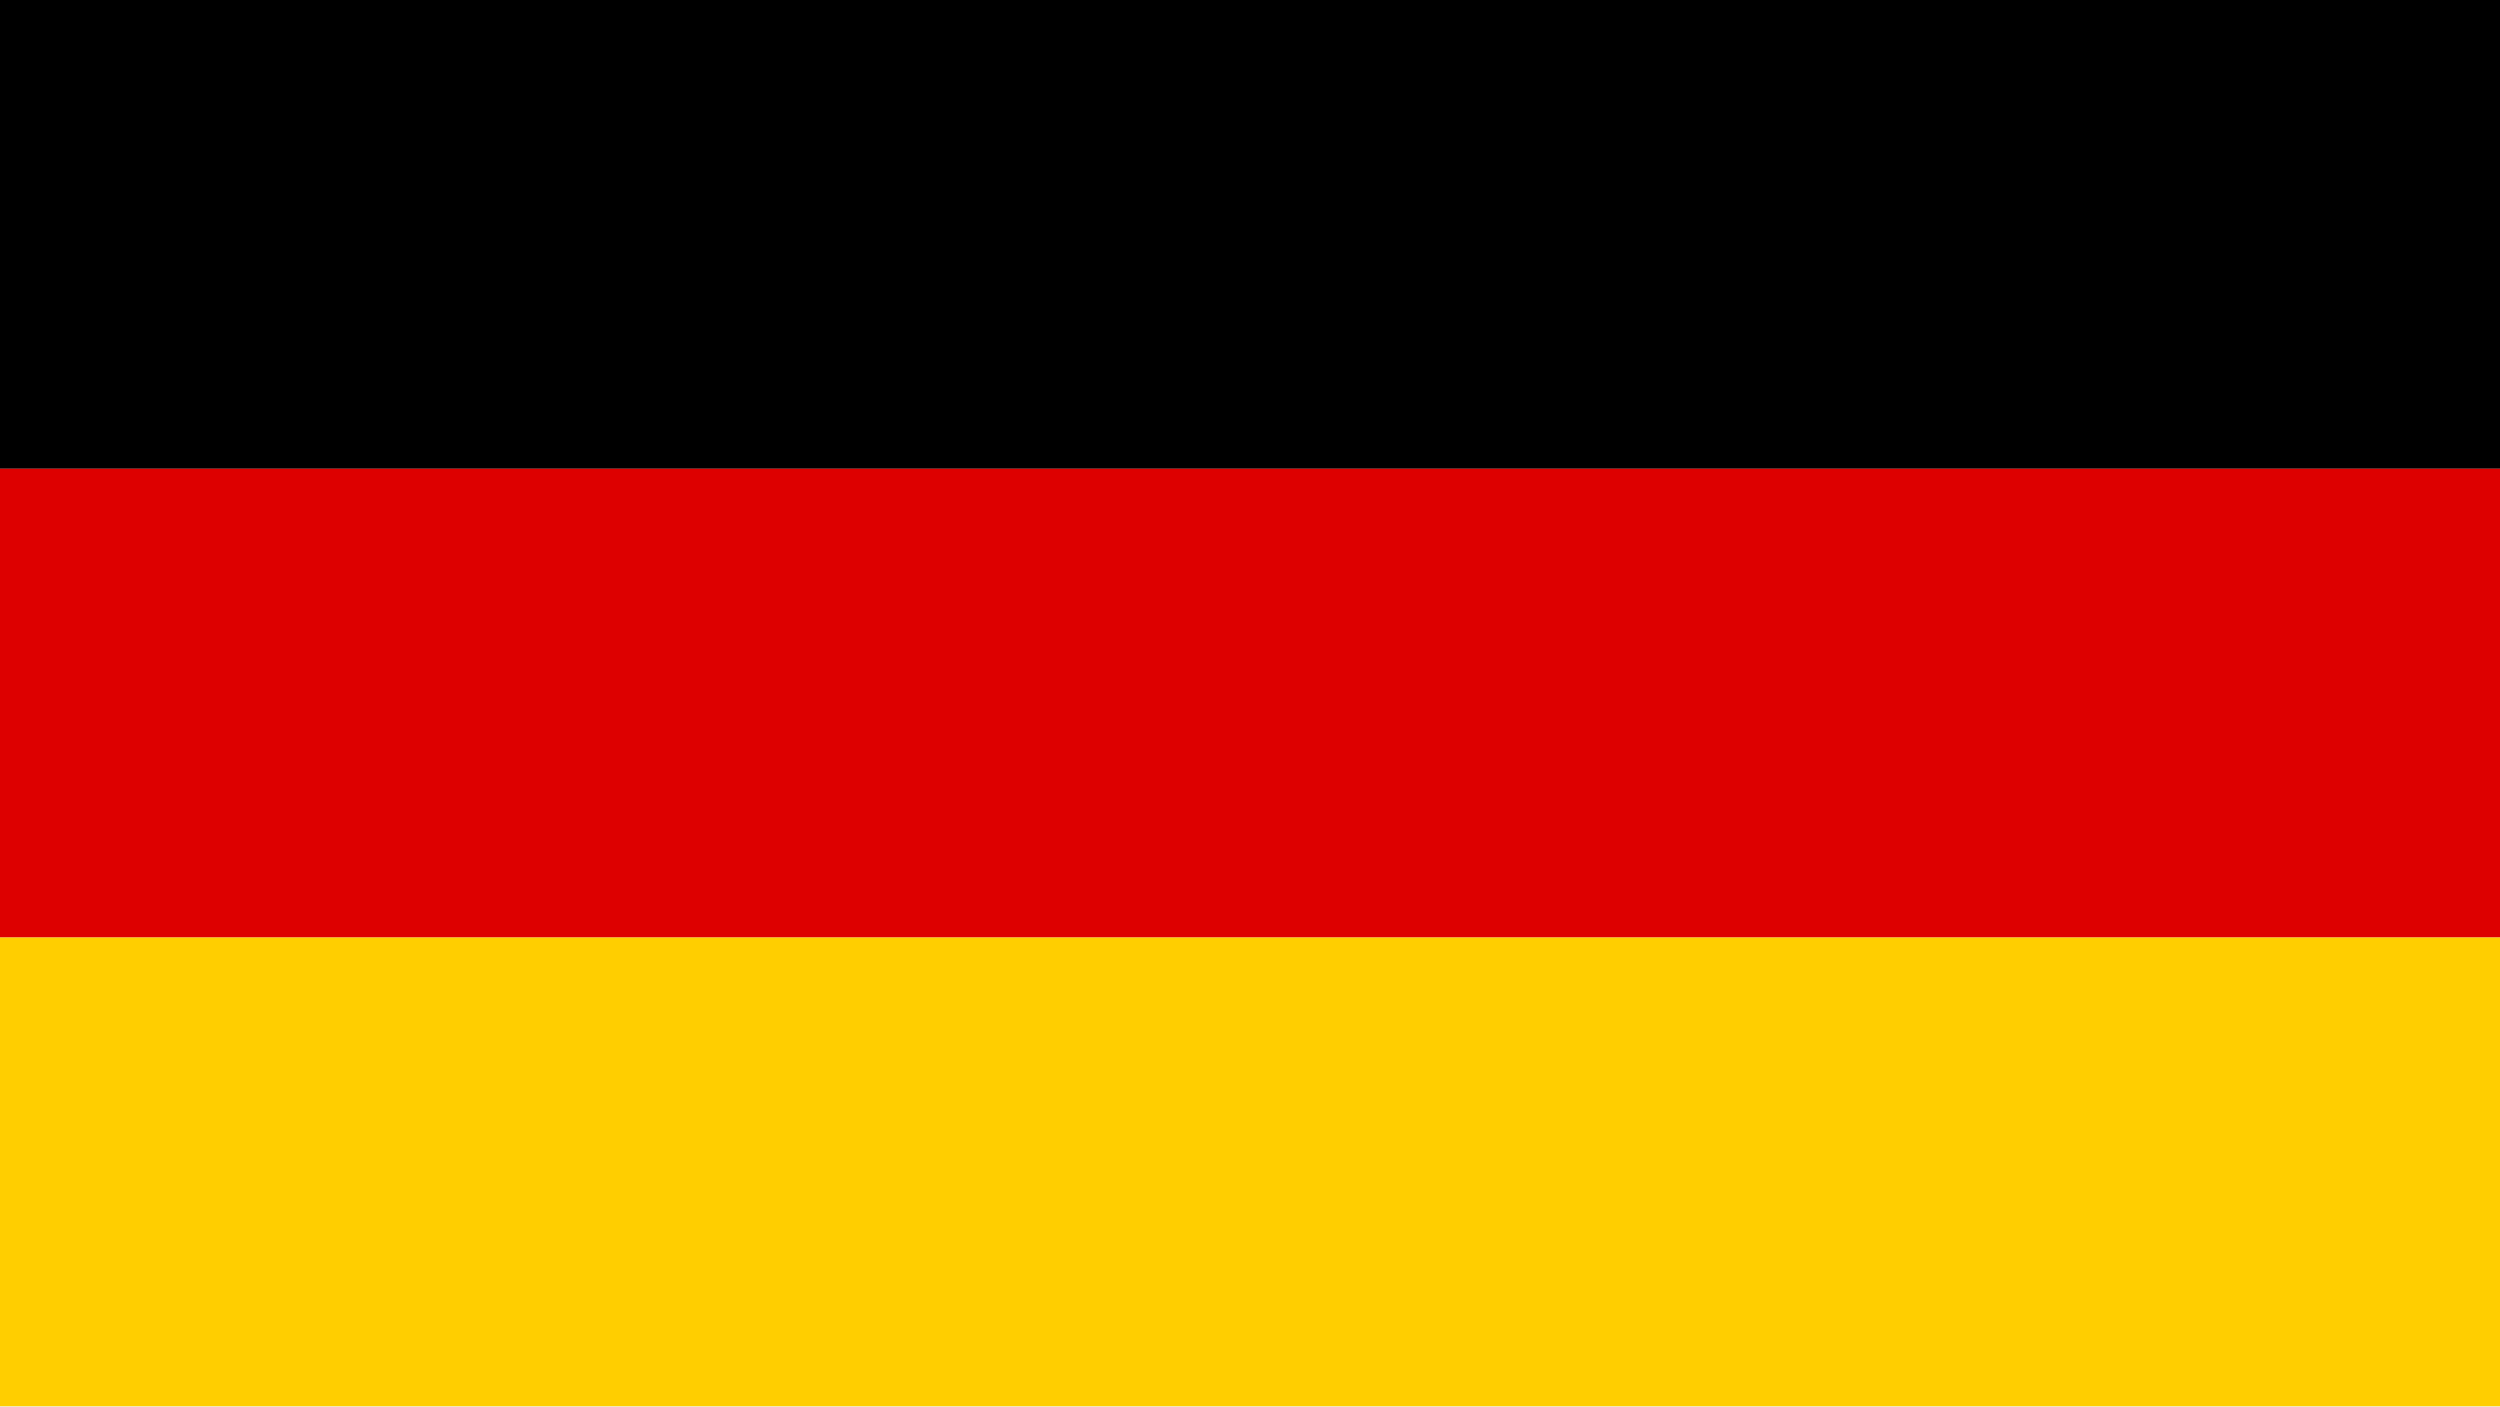
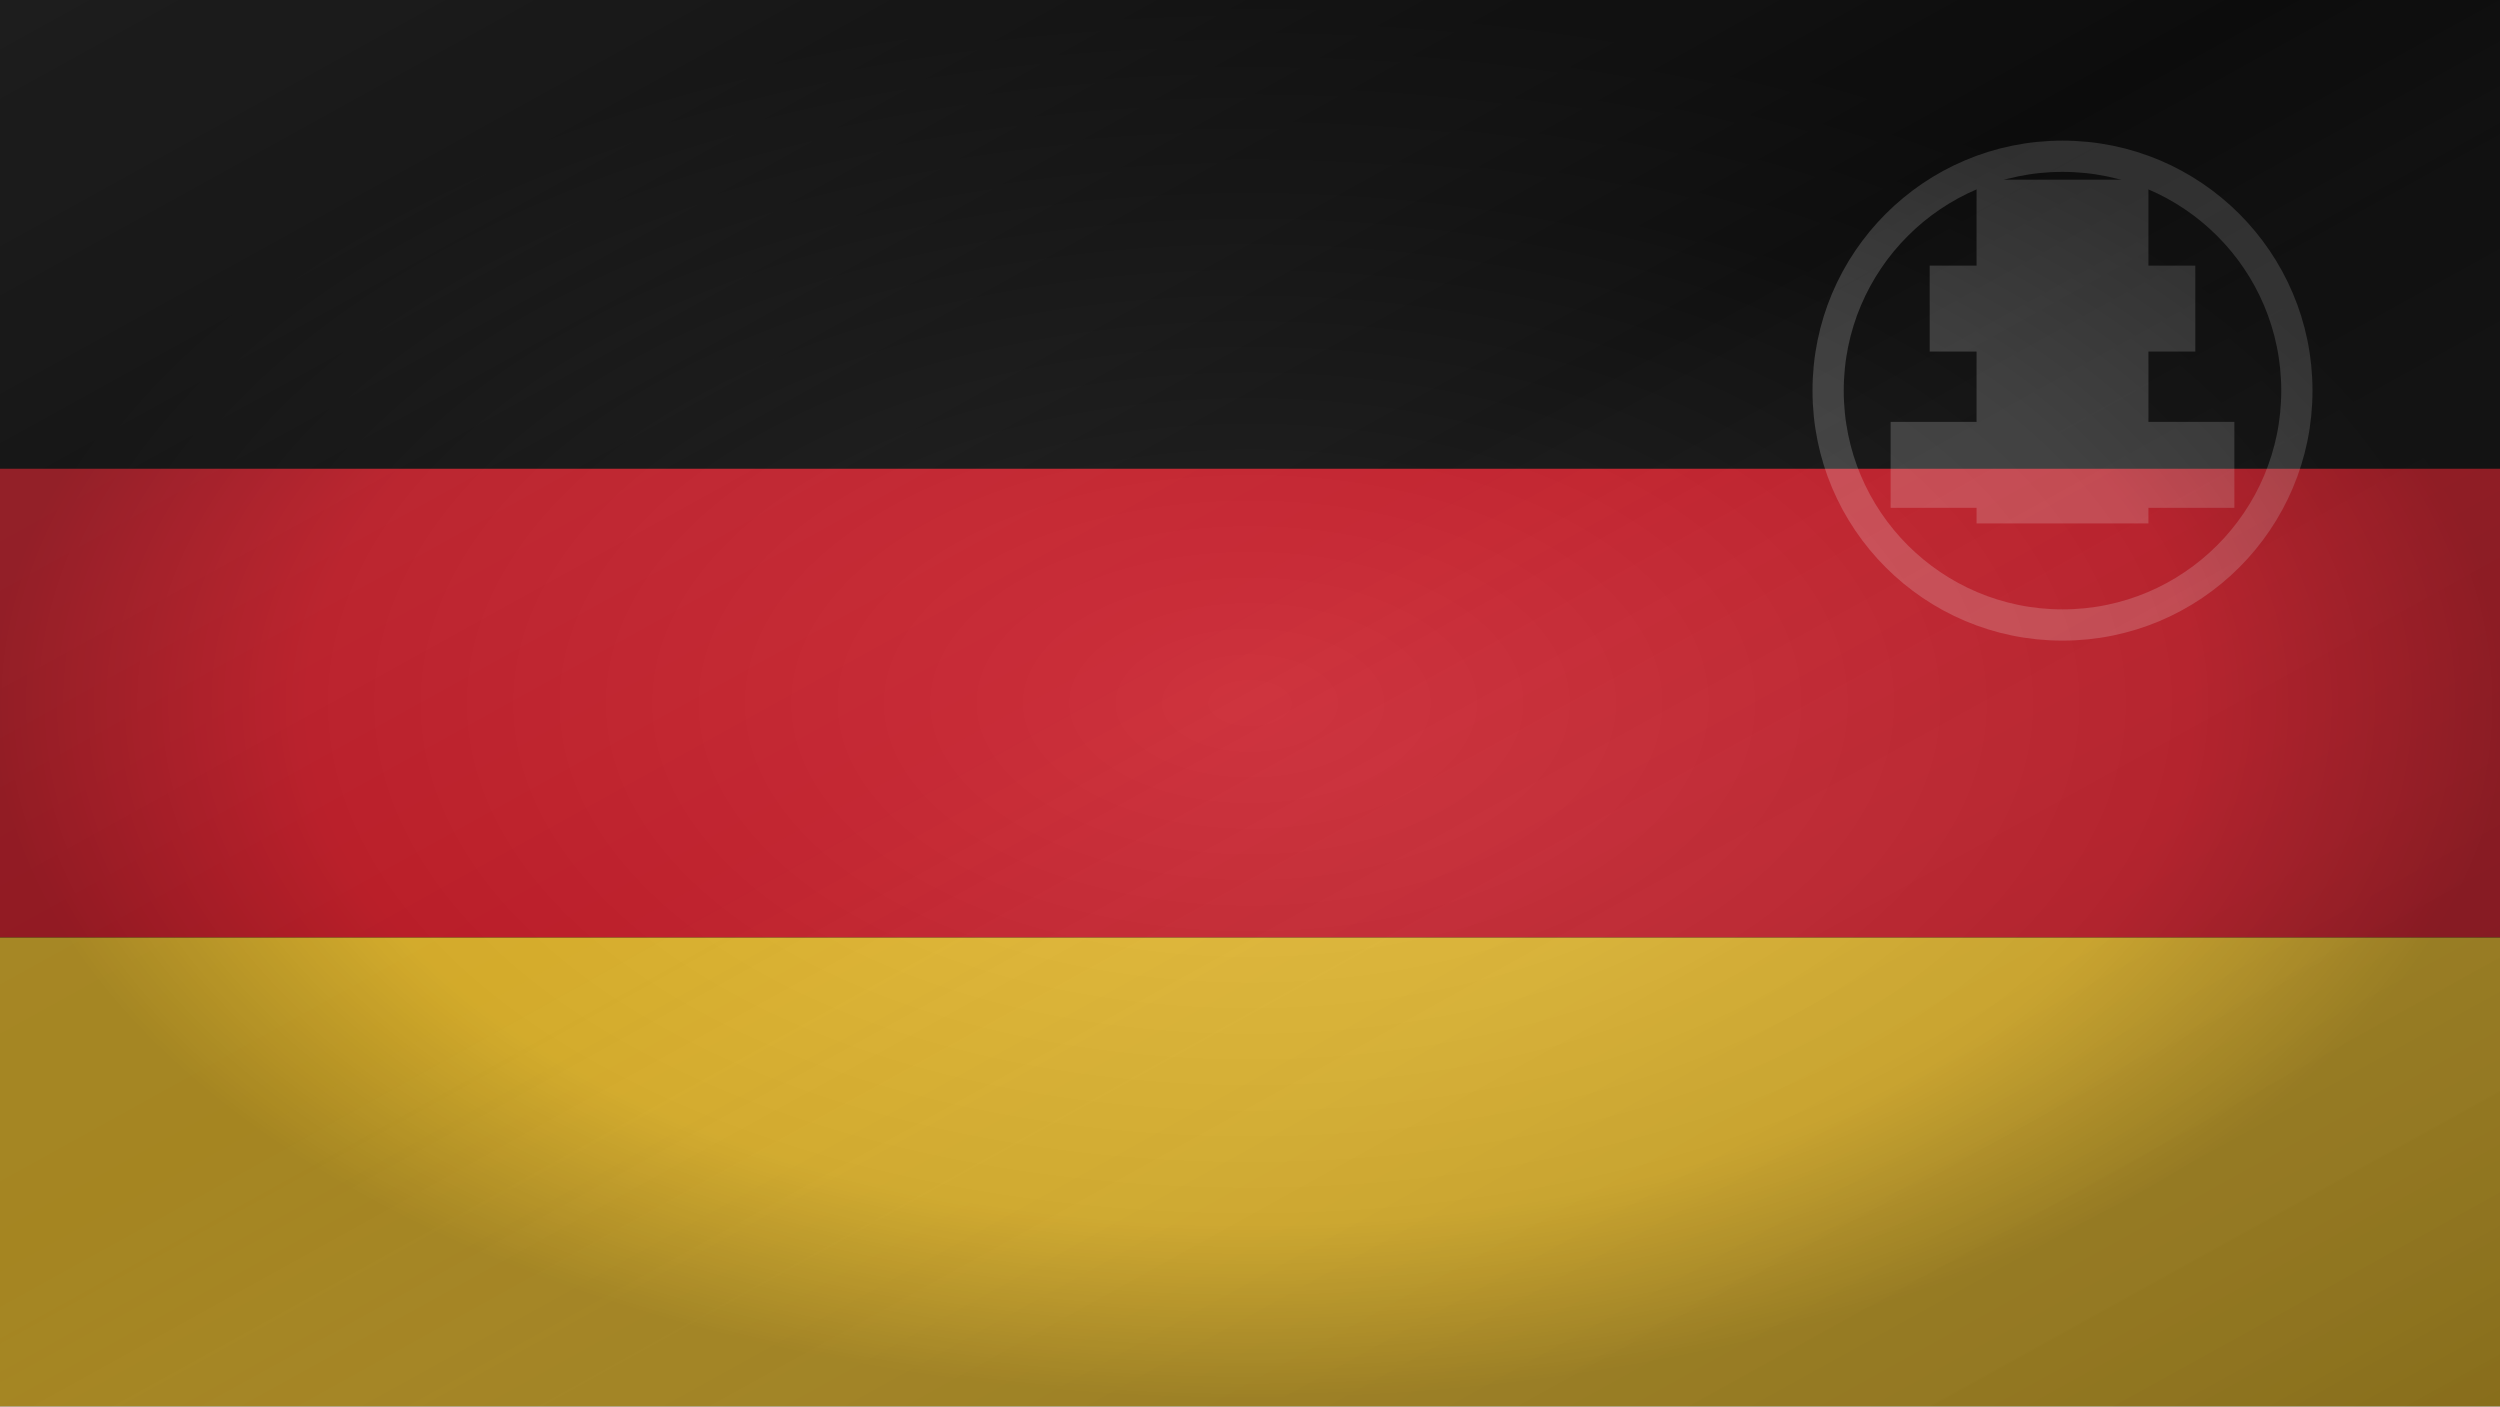
- <svg xmlns="http://www.w3.org/2000/svg" viewBox="0 0 1600 900">
-   <rect width="1600" height="300" fill="#000" />
-   <rect y="300" width="1600" height="300" fill="#d00" />
-   <rect y="600" width="1600" height="300" fill="#ffce00" />
+ <svg xmlns="http://www.w3.org/2000/svg" viewBox="0 0 1600 900" preserveAspectRatio="xMidYMid slice">
+   <defs>
+     <linearGradient id="shade" x1="0" y1="0" x2="1" y2="1">
+       <stop offset="0" stop-color="#fff" stop-opacity=".10" />
+       <stop offset=".45" stop-color="#fff" stop-opacity="0" />
+       <stop offset="1" stop-color="#000" stop-opacity=".18" />
+     </linearGradient>
+     <radialGradient id="v">
+       <stop offset="0" stop-color="#fff" stop-opacity=".08" />
+       <stop offset=".75" stop-color="#000" stop-opacity=".08" />
+       <stop offset="1" stop-color="#000" stop-opacity=".28" />
+     </radialGradient>
+   </defs>
+   <rect width="1600" height="900" fill="#111" />
+   <rect width="1600" height="300" fill="#111" />
+   <rect y="300" width="1600" height="300" fill="#c91f2b" />
+   <rect y="600" width="1600" height="300" fill="#e5b92e" />
+   <g transform="translate(1320 250)" opacity=".20" fill="#fff">
+     <circle cx="0" cy="0" r="150" fill="none" stroke="#fff" stroke-width="20" />
+     <path d="M-110 20h220v55H-110zM-85-80h170v55H-85zM-55-135h110v220H-55z" />
+   </g>
+   <rect width="1600" height="900" fill="url(#shade)" />
+   <rect width="1600" height="900" fill="url(#v)" />
</svg>
